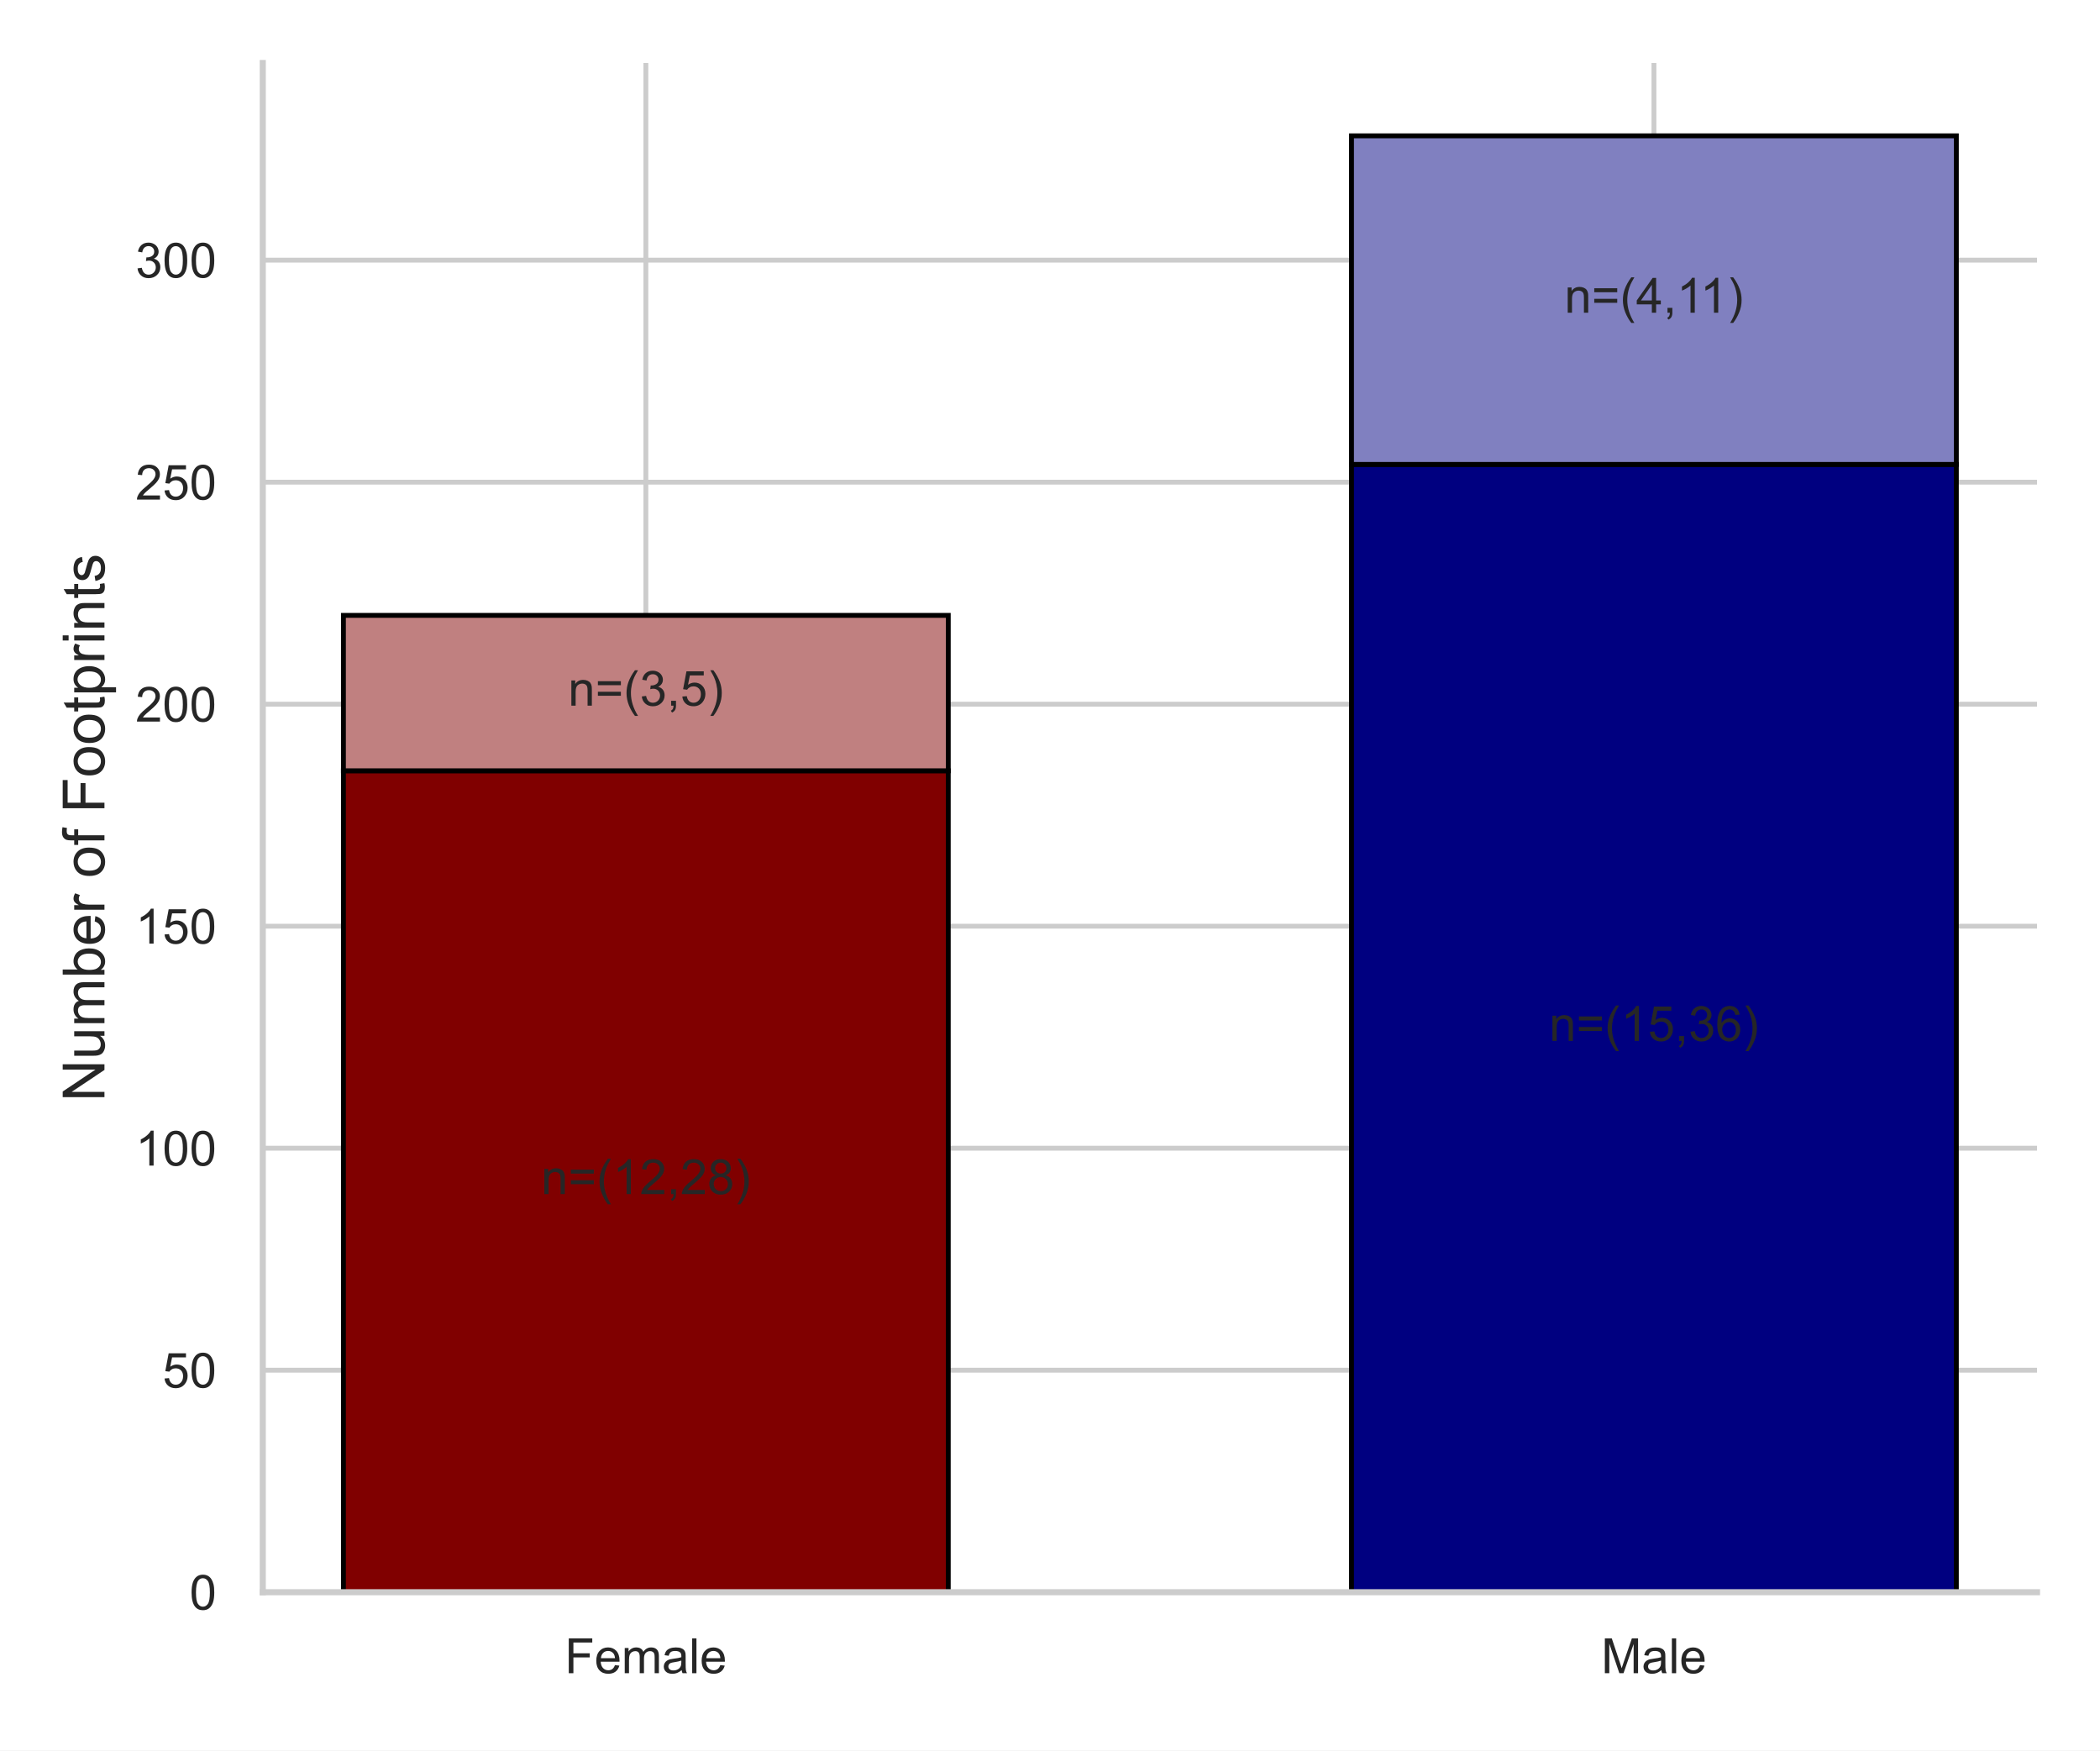
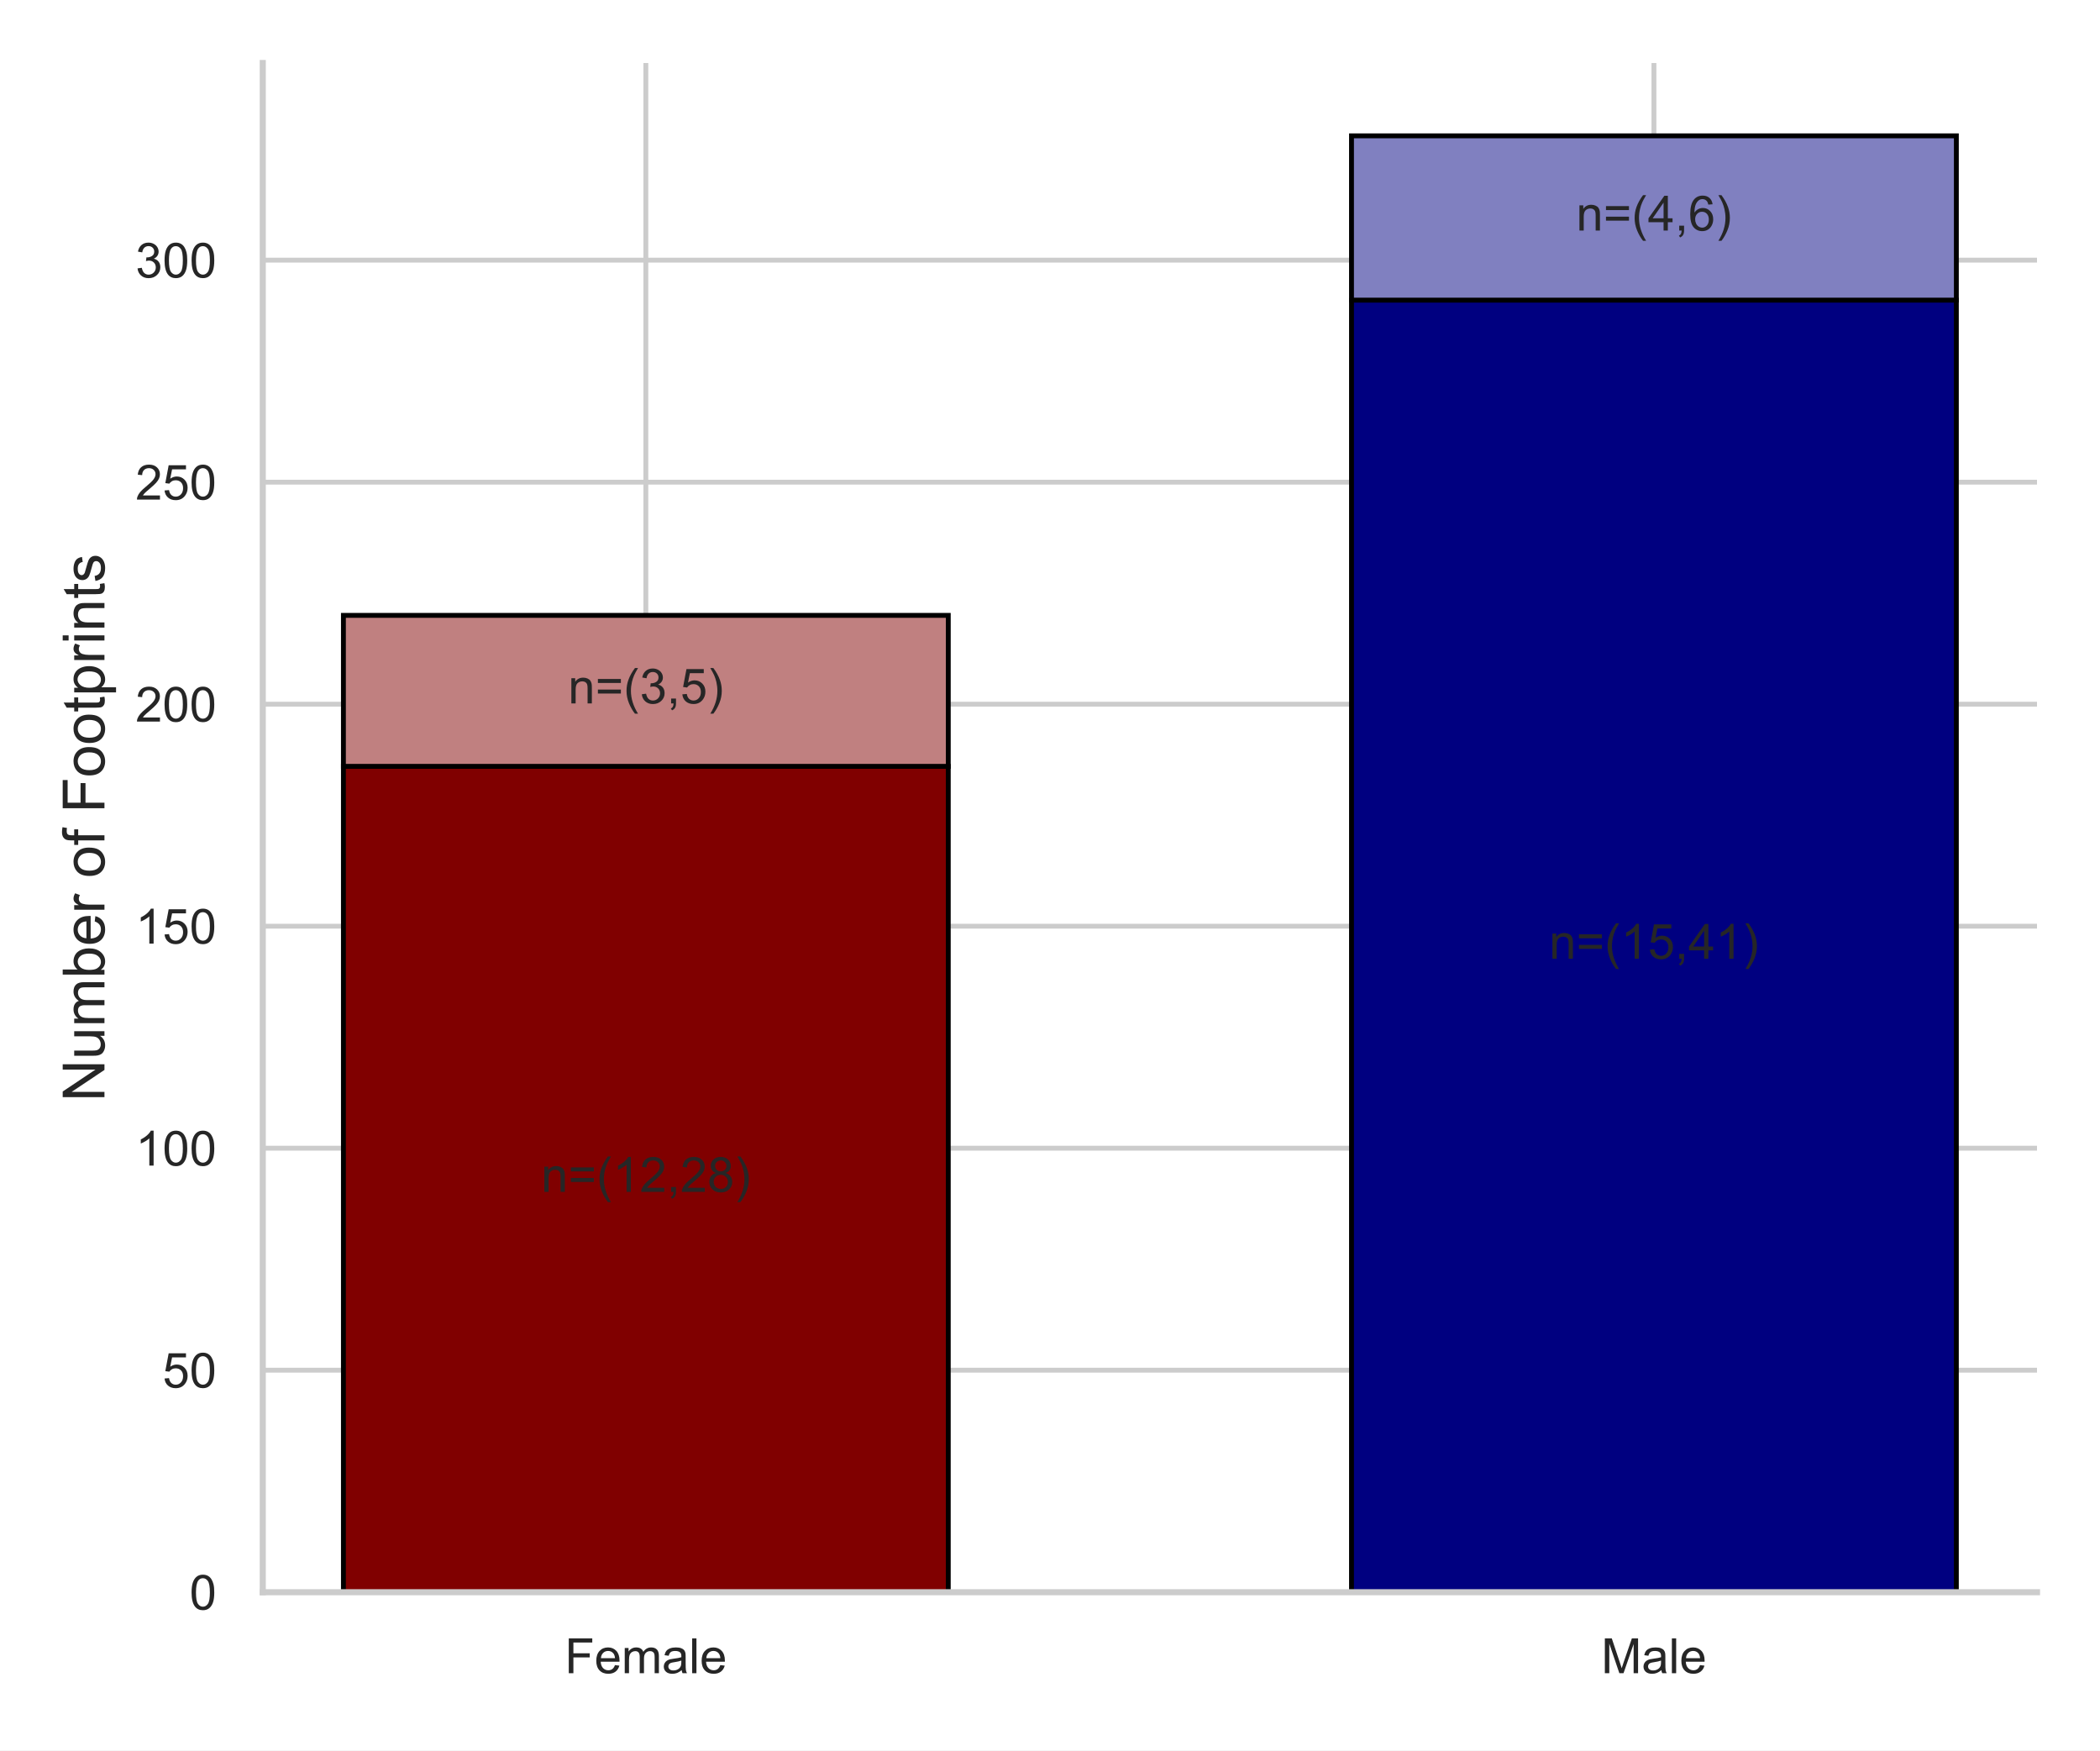
<svg xmlns="http://www.w3.org/2000/svg" xmlns:xlink="http://www.w3.org/1999/xlink" width="432pt" height="360pt" viewBox="0 0 432 360" version="1.1">
  <defs>
    <style type="text/css">*{stroke-linejoin: round; stroke-linecap: butt}</style>
  </defs>
  <g id="figure_1">
    <g id="patch_1">
      <path d="M 0 360  L 432 360  L 432 0  L 0 0  z " style="fill: #ffffff" />
    </g>
    <g id="axes_1">
      <g id="patch_2">
        <path d="M 54.056 327.46  L 419.04 327.46  L 419.04 12.96  L 54.056 12.96  z " style="fill: #ffffff" />
      </g>
      <g id="matplotlib.axis_1">
        <g id="xtick_1">
          <g id="line2d_1">
-             <path d="M 132.86 327.46  L 132.86 12.96  " clip-path="url(#p5225ce65e5)" style="fill: none; stroke: #cccccc; stroke-linecap: round" />
+             <path d="M 132.86 327.46  L 132.86 12.96  " clip-path="url(#pa60f9d7a3d)" style="fill: none; stroke: #cccccc; stroke-linecap: round" />
          </g>
          <g id="text_1">
            <g style="fill: #262626" transform="translate(116.1885 344.1178) scale(0.1 -0.1)">
              <defs>
                <path id="ArialMT-46" d="M 525 0  L 525 4581  L 3616 4581  L 3616 4041  L 1131 4041  L 1131 2622  L 3281 2622  L 3281 2081  L 1131 2081  L 1131 0  L 525 0  z " transform="scale(0.015625)" />
                <path id="ArialMT-65" d="M 2694 1069  L 3275 997  Q 3138 488 2766 206  Q 2394 -75 1816 -75  Q 1088 -75 661 373  Q 234 822 234 1631  Q 234 2469 665 2931  Q 1097 3394 1784 3394  Q 2450 3394 2872 2941  Q 3294 2488 3294 1666  Q 3294 1616 3291 1516  L 816 1516  Q 847 969 1125 678  Q 1403 388 1819 388  Q 2128 388 2347 550  Q 2566 713 2694 1069  z M 847 1978  L 2700 1978  Q 2663 2397 2488 2606  Q 2219 2931 1791 2931  Q 1403 2931 1139 2672  Q 875 2413 847 1978  z " transform="scale(0.015625)" />
                <path id="ArialMT-6d" d="M 422 0  L 422 3319  L 925 3319  L 925 2853  Q 1081 3097 1340 3245  Q 1600 3394 1931 3394  Q 2300 3394 2536 3241  Q 2772 3088 2869 2813  Q 3263 3394 3894 3394  Q 4388 3394 4653 3120  Q 4919 2847 4919 2278  L 4919 0  L 4359 0  L 4359 2091  Q 4359 2428 4304 2576  Q 4250 2725 4106 2815  Q 3963 2906 3769 2906  Q 3419 2906 3187 2673  Q 2956 2441 2956 1928  L 2956 0  L 2394 0  L 2394 2156  Q 2394 2531 2256 2718  Q 2119 2906 1806 2906  Q 1569 2906 1367 2781  Q 1166 2656 1075 2415  Q 984 2175 984 1722  L 984 0  L 422 0  z " transform="scale(0.015625)" />
                <path id="ArialMT-61" d="M 2588 409  Q 2275 144 1986 34  Q 1697 -75 1366 -75  Q 819 -75 525 192  Q 231 459 231 875  Q 231 1119 342 1320  Q 453 1522 633 1644  Q 813 1766 1038 1828  Q 1203 1872 1538 1913  Q 2219 1994 2541 2106  Q 2544 2222 2544 2253  Q 2544 2597 2384 2738  Q 2169 2928 1744 2928  Q 1347 2928 1158 2789  Q 969 2650 878 2297  L 328 2372  Q 403 2725 575 2942  Q 747 3159 1072 3276  Q 1397 3394 1825 3394  Q 2250 3394 2515 3294  Q 2781 3194 2906 3042  Q 3031 2891 3081 2659  Q 3109 2516 3109 2141  L 3109 1391  Q 3109 606 3145 398  Q 3181 191 3288 0  L 2700 0  Q 2613 175 2588 409  z M 2541 1666  Q 2234 1541 1622 1453  Q 1275 1403 1131 1340  Q 988 1278 909 1158  Q 831 1038 831 891  Q 831 666 1001 516  Q 1172 366 1500 366  Q 1825 366 2078 508  Q 2331 650 2450 897  Q 2541 1088 2541 1459  L 2541 1666  z " transform="scale(0.015625)" />
                <path id="ArialMT-6c" d="M 409 0  L 409 4581  L 972 4581  L 972 0  L 409 0  z " transform="scale(0.015625)" />
              </defs>
              <use xlink:href="#ArialMT-46" />
              <use xlink:href="#ArialMT-65" transform="translate(61.08398 0)" />
              <use xlink:href="#ArialMT-6d" transform="translate(116.6992 0)" />
              <use xlink:href="#ArialMT-61" transform="translate(200 0)" />
              <use xlink:href="#ArialMT-6c" transform="translate(255.6152 0)" />
              <use xlink:href="#ArialMT-65" transform="translate(277.832 0)" />
            </g>
          </g>
        </g>
        <g id="xtick_2">
          <g id="line2d_2">
-             <path d="M 340.237 327.46  L 340.237 12.96  " clip-path="url(#p5225ce65e5)" style="fill: none; stroke: #cccccc; stroke-linecap: round" />
+             <path d="M 340.237 327.46  L 340.237 12.96  " clip-path="url(#pa60f9d7a3d)" style="fill: none; stroke: #cccccc; stroke-linecap: round" />
          </g>
          <g id="text_2">
            <g style="fill: #262626" transform="translate(329.4 344.1178) scale(0.1 -0.1)">
              <defs>
                <path id="ArialMT-4d" d="M 475 0  L 475 4581  L 1388 4581  L 2472 1338  Q 2622 884 2691 659  Q 2769 909 2934 1394  L 4031 4581  L 4847 4581  L 4847 0  L 4263 0  L 4263 3834  L 2931 0  L 2384 0  L 1059 3900  L 1059 0  L 475 0  z " transform="scale(0.015625)" />
              </defs>
              <use xlink:href="#ArialMT-4d" />
              <use xlink:href="#ArialMT-61" transform="translate(83.30078 0)" />
              <use xlink:href="#ArialMT-6c" transform="translate(138.916 0)" />
              <use xlink:href="#ArialMT-65" transform="translate(161.1328 0)" />
            </g>
          </g>
        </g>
      </g>
      <g id="matplotlib.axis_2">
        <g id="ytick_1">
          <g id="line2d_3">
-             <path d="M 54.056 327.46  L 419.04 327.46  " clip-path="url(#p5225ce65e5)" style="fill: none; stroke: #cccccc; stroke-linecap: round" />
+             <path d="M 54.056 327.46  L 419.04 327.46  " clip-path="url(#pa60f9d7a3d)" style="fill: none; stroke: #cccccc; stroke-linecap: round" />
          </g>
          <g id="text_3">
            <g style="fill: #262626" transform="translate(38.99531 331.0389) scale(0.1 -0.1)">
              <defs>
                <path id="ArialMT-30" d="M 266 2259  Q 266 3072 433 3567  Q 600 4063 929 4331  Q 1259 4600 1759 4600  Q 2128 4600 2406 4451  Q 2684 4303 2865 4023  Q 3047 3744 3150 3342  Q 3253 2941 3253 2259  Q 3253 1453 3087 958  Q 2922 463 2592 192  Q 2263 -78 1759 -78  Q 1097 -78 719 397  Q 266 969 266 2259  z M 844 2259  Q 844 1131 1108 757  Q 1372 384 1759 384  Q 2147 384 2411 759  Q 2675 1134 2675 2259  Q 2675 3391 2411 3762  Q 2147 4134 1753 4134  Q 1366 4134 1134 3806  Q 844 3388 844 2259  z " transform="scale(0.015625)" />
              </defs>
              <use xlink:href="#ArialMT-30" />
            </g>
          </g>
        </g>
        <g id="ytick_2">
          <g id="line2d_4">
-             <path d="M 54.056 281.801  L 419.04 281.801  " clip-path="url(#p5225ce65e5)" style="fill: none; stroke: #cccccc; stroke-linecap: round" />
+             <path d="M 54.056 281.801  L 419.04 281.801  " clip-path="url(#pa60f9d7a3d)" style="fill: none; stroke: #cccccc; stroke-linecap: round" />
          </g>
          <g id="text_4">
            <g style="fill: #262626" transform="translate(33.43438 285.3798) scale(0.1 -0.1)">
              <defs>
                <path id="ArialMT-35" d="M 266 1200  L 856 1250  Q 922 819 1161 601  Q 1400 384 1738 384  Q 2144 384 2425 690  Q 2706 997 2706 1503  Q 2706 1984 2436 2262  Q 2166 2541 1728 2541  Q 1456 2541 1237 2417  Q 1019 2294 894 2097  L 366 2166  L 809 4519  L 3088 4519  L 3088 3981  L 1259 3981  L 1013 2750  Q 1425 3038 1878 3038  Q 2478 3038 2890 2622  Q 3303 2206 3303 1553  Q 3303 931 2941 478  Q 2500 -78 1738 -78  Q 1113 -78 717 272  Q 322 622 266 1200  z " transform="scale(0.015625)" />
              </defs>
              <use xlink:href="#ArialMT-35" />
              <use xlink:href="#ArialMT-30" transform="translate(55.61523 0)" />
            </g>
          </g>
        </g>
        <g id="ytick_3">
          <g id="line2d_5">
-             <path d="M 54.056 236.142  L 419.04 236.142  " clip-path="url(#p5225ce65e5)" style="fill: none; stroke: #cccccc; stroke-linecap: round" />
+             <path d="M 54.056 236.142  L 419.04 236.142  " clip-path="url(#pa60f9d7a3d)" style="fill: none; stroke: #cccccc; stroke-linecap: round" />
          </g>
          <g id="text_5">
            <g style="fill: #262626" transform="translate(27.87344 239.7207) scale(0.1 -0.1)">
              <defs>
                <path id="ArialMT-31" d="M 2384 0  L 1822 0  L 1822 3584  Q 1619 3391 1289 3197  Q 959 3003 697 2906  L 697 3450  Q 1169 3672 1522 3987  Q 1875 4303 2022 4600  L 2384 4600  L 2384 0  z " transform="scale(0.015625)" />
              </defs>
              <use xlink:href="#ArialMT-31" />
              <use xlink:href="#ArialMT-30" transform="translate(55.61523 0)" />
              <use xlink:href="#ArialMT-30" transform="translate(111.2305 0)" />
            </g>
          </g>
        </g>
        <g id="ytick_4">
          <g id="line2d_6">
-             <path d="M 54.056 190.483  L 419.04 190.483  " clip-path="url(#p5225ce65e5)" style="fill: none; stroke: #cccccc; stroke-linecap: round" />
+             <path d="M 54.056 190.483  L 419.04 190.483  " clip-path="url(#pa60f9d7a3d)" style="fill: none; stroke: #cccccc; stroke-linecap: round" />
          </g>
          <g id="text_6">
            <g style="fill: #262626" transform="translate(27.87344 194.0616) scale(0.1 -0.1)">
              <use xlink:href="#ArialMT-31" />
              <use xlink:href="#ArialMT-35" transform="translate(55.61523 0)" />
              <use xlink:href="#ArialMT-30" transform="translate(111.2305 0)" />
            </g>
          </g>
        </g>
        <g id="ytick_5">
          <g id="line2d_7">
-             <path d="M 54.056 144.824  L 419.04 144.824  " clip-path="url(#p5225ce65e5)" style="fill: none; stroke: #cccccc; stroke-linecap: round" />
+             <path d="M 54.056 144.824  L 419.04 144.824  " clip-path="url(#pa60f9d7a3d)" style="fill: none; stroke: #cccccc; stroke-linecap: round" />
          </g>
          <g id="text_7">
            <g style="fill: #262626" transform="translate(27.87344 148.4024) scale(0.1 -0.1)">
              <defs>
                <path id="ArialMT-32" d="M 3222 541  L 3222 0  L 194 0  Q 188 203 259 391  Q 375 700 629 1000  Q 884 1300 1366 1694  Q 2113 2306 2375 2664  Q 2638 3022 2638 3341  Q 2638 3675 2398 3904  Q 2159 4134 1775 4134  Q 1369 4134 1125 3890  Q 881 3647 878 3216  L 300 3275  Q 359 3922 746 4261  Q 1134 4600 1788 4600  Q 2447 4600 2831 4234  Q 3216 3869 3216 3328  Q 3216 3053 3103 2787  Q 2991 2522 2730 2228  Q 2469 1934 1863 1422  Q 1356 997 1212 845  Q 1069 694 975 541  L 3222 541  z " transform="scale(0.015625)" />
              </defs>
              <use xlink:href="#ArialMT-32" />
              <use xlink:href="#ArialMT-30" transform="translate(55.61523 0)" />
              <use xlink:href="#ArialMT-30" transform="translate(111.2305 0)" />
            </g>
          </g>
        </g>
        <g id="ytick_6">
          <g id="line2d_8">
-             <path d="M 54.056 99.164  L 419.04 99.164  " clip-path="url(#p5225ce65e5)" style="fill: none; stroke: #cccccc; stroke-linecap: round" />
+             <path d="M 54.056 99.164  L 419.04 99.164  " clip-path="url(#pa60f9d7a3d)" style="fill: none; stroke: #cccccc; stroke-linecap: round" />
          </g>
          <g id="text_8">
            <g style="fill: #262626" transform="translate(27.87344 102.7433) scale(0.1 -0.1)">
              <use xlink:href="#ArialMT-32" />
              <use xlink:href="#ArialMT-35" transform="translate(55.61523 0)" />
              <use xlink:href="#ArialMT-30" transform="translate(111.2305 0)" />
            </g>
          </g>
        </g>
        <g id="ytick_7">
          <g id="line2d_9">
-             <path d="M 54.056 53.505  L 419.04 53.505  " clip-path="url(#p5225ce65e5)" style="fill: none; stroke: #cccccc; stroke-linecap: round" />
+             <path d="M 54.056 53.505  L 419.04 53.505  " clip-path="url(#pa60f9d7a3d)" style="fill: none; stroke: #cccccc; stroke-linecap: round" />
          </g>
          <g id="text_9">
            <g style="fill: #262626" transform="translate(27.87344 57.0842) scale(0.1 -0.1)">
              <defs>
                <path id="ArialMT-33" d="M 269 1209  L 831 1284  Q 928 806 1161 595  Q 1394 384 1728 384  Q 2125 384 2398 659  Q 2672 934 2672 1341  Q 2672 1728 2419 1979  Q 2166 2231 1775 2231  Q 1616 2231 1378 2169  L 1441 2663  Q 1497 2656 1531 2656  Q 1891 2656 2178 2843  Q 2466 3031 2466 3422  Q 2466 3731 2256 3934  Q 2047 4138 1716 4138  Q 1388 4138 1169 3931  Q 950 3725 888 3313  L 325 3413  Q 428 3978 793 4289  Q 1159 4600 1703 4600  Q 2078 4600 2393 4439  Q 2709 4278 2876 4000  Q 3044 3722 3044 3409  Q 3044 3113 2884 2869  Q 2725 2625 2413 2481  Q 2819 2388 3044 2092  Q 3269 1797 3269 1353  Q 3269 753 2831 336  Q 2394 -81 1725 -81  Q 1122 -81 723 278  Q 325 638 269 1209  z " transform="scale(0.015625)" />
              </defs>
              <use xlink:href="#ArialMT-33" />
              <use xlink:href="#ArialMT-30" transform="translate(55.61523 0)" />
              <use xlink:href="#ArialMT-30" transform="translate(111.2305 0)" />
            </g>
          </g>
        </g>
        <g id="text_10">
          <g style="fill: #262626" transform="translate(21.48844 226.5613) rotate(-90) scale(0.12 -0.12)">
            <defs>
              <path id="ArialMT-4e" d="M 488 0  L 488 4581  L 1109 4581  L 3516 984  L 3516 4581  L 4097 4581  L 4097 0  L 3475 0  L 1069 3600  L 1069 0  L 488 0  z " transform="scale(0.015625)" />
              <path id="ArialMT-75" d="M 2597 0  L 2597 488  Q 2209 -75 1544 -75  Q 1250 -75 995 37  Q 741 150 617 320  Q 494 491 444 738  Q 409 903 409 1263  L 409 3319  L 972 3319  L 972 1478  Q 972 1038 1006 884  Q 1059 663 1231 536  Q 1403 409 1656 409  Q 1909 409 2131 539  Q 2353 669 2445 892  Q 2538 1116 2538 1541  L 2538 3319  L 3100 3319  L 3100 0  L 2597 0  z " transform="scale(0.015625)" />
              <path id="ArialMT-62" d="M 941 0  L 419 0  L 419 4581  L 981 4581  L 981 2947  Q 1338 3394 1891 3394  Q 2197 3394 2470 3270  Q 2744 3147 2920 2923  Q 3097 2700 3197 2384  Q 3297 2069 3297 1709  Q 3297 856 2875 390  Q 2453 -75 1863 -75  Q 1275 -75 941 416  L 941 0  z M 934 1684  Q 934 1088 1097 822  Q 1363 388 1816 388  Q 2184 388 2453 708  Q 2722 1028 2722 1663  Q 2722 2313 2464 2622  Q 2206 2931 1841 2931  Q 1472 2931 1203 2611  Q 934 2291 934 1684  z " transform="scale(0.015625)" />
              <path id="ArialMT-72" d="M 416 0  L 416 3319  L 922 3319  L 922 2816  Q 1116 3169 1280 3281  Q 1444 3394 1641 3394  Q 1925 3394 2219 3213  L 2025 2691  Q 1819 2813 1613 2813  Q 1428 2813 1281 2702  Q 1134 2591 1072 2394  Q 978 2094 978 1738  L 978 0  L 416 0  z " transform="scale(0.015625)" />
              <path id="ArialMT-20" transform="scale(0.015625)" />
              <path id="ArialMT-6f" d="M 213 1659  Q 213 2581 725 3025  Q 1153 3394 1769 3394  Q 2453 3394 2887 2945  Q 3322 2497 3322 1706  Q 3322 1066 3130 698  Q 2938 331 2570 128  Q 2203 -75 1769 -75  Q 1072 -75 642 372  Q 213 819 213 1659  z M 791 1659  Q 791 1022 1069 705  Q 1347 388 1769 388  Q 2188 388 2466 706  Q 2744 1025 2744 1678  Q 2744 2294 2464 2611  Q 2184 2928 1769 2928  Q 1347 2928 1069 2612  Q 791 2297 791 1659  z " transform="scale(0.015625)" />
              <path id="ArialMT-66" d="M 556 0  L 556 2881  L 59 2881  L 59 3319  L 556 3319  L 556 3672  Q 556 4006 616 4169  Q 697 4388 901 4523  Q 1106 4659 1475 4659  Q 1713 4659 2000 4603  L 1916 4113  Q 1741 4144 1584 4144  Q 1328 4144 1222 4034  Q 1116 3925 1116 3625  L 1116 3319  L 1763 3319  L 1763 2881  L 1116 2881  L 1116 0  L 556 0  z " transform="scale(0.015625)" />
              <path id="ArialMT-74" d="M 1650 503  L 1731 6  Q 1494 -44 1306 -44  Q 1000 -44 831 53  Q 663 150 594 308  Q 525 466 525 972  L 525 2881  L 113 2881  L 113 3319  L 525 3319  L 525 4141  L 1084 4478  L 1084 3319  L 1650 3319  L 1650 2881  L 1084 2881  L 1084 941  Q 1084 700 1114 631  Q 1144 563 1211 522  Q 1278 481 1403 481  Q 1497 481 1650 503  z " transform="scale(0.015625)" />
              <path id="ArialMT-70" d="M 422 -1272  L 422 3319  L 934 3319  L 934 2888  Q 1116 3141 1344 3267  Q 1572 3394 1897 3394  Q 2322 3394 2647 3175  Q 2972 2956 3137 2557  Q 3303 2159 3303 1684  Q 3303 1175 3120 767  Q 2938 359 2589 142  Q 2241 -75 1856 -75  Q 1575 -75 1351 44  Q 1128 163 984 344  L 984 -1272  L 422 -1272  z M 931 1641  Q 931 1000 1190 694  Q 1450 388 1819 388  Q 2194 388 2461 705  Q 2728 1022 2728 1688  Q 2728 2322 2467 2637  Q 2206 2953 1844 2953  Q 1484 2953 1207 2617  Q 931 2281 931 1641  z " transform="scale(0.015625)" />
              <path id="ArialMT-69" d="M 425 3934  L 425 4581  L 988 4581  L 988 3934  L 425 3934  z M 425 0  L 425 3319  L 988 3319  L 988 0  L 425 0  z " transform="scale(0.015625)" />
              <path id="ArialMT-6e" d="M 422 0  L 422 3319  L 928 3319  L 928 2847  Q 1294 3394 1984 3394  Q 2284 3394 2536 3286  Q 2788 3178 2913 3003  Q 3038 2828 3088 2588  Q 3119 2431 3119 2041  L 3119 0  L 2556 0  L 2556 2019  Q 2556 2363 2490 2533  Q 2425 2703 2258 2804  Q 2091 2906 1866 2906  Q 1506 2906 1245 2678  Q 984 2450 984 1813  L 984 0  L 422 0  z " transform="scale(0.015625)" />
              <path id="ArialMT-73" d="M 197 991  L 753 1078  Q 800 744 1014 566  Q 1228 388 1613 388  Q 2000 388 2187 545  Q 2375 703 2375 916  Q 2375 1106 2209 1216  Q 2094 1291 1634 1406  Q 1016 1563 777 1677  Q 538 1791 414 1992  Q 291 2194 291 2438  Q 291 2659 392 2848  Q 494 3038 669 3163  Q 800 3259 1026 3326  Q 1253 3394 1513 3394  Q 1903 3394 2198 3281  Q 2494 3169 2634 2976  Q 2775 2784 2828 2463  L 2278 2388  Q 2241 2644 2061 2787  Q 1881 2931 1553 2931  Q 1166 2931 1000 2803  Q 834 2675 834 2503  Q 834 2394 903 2306  Q 972 2216 1119 2156  Q 1203 2125 1616 2013  Q 2213 1853 2448 1751  Q 2684 1650 2818 1456  Q 2953 1263 2953 975  Q 2953 694 2789 445  Q 2625 197 2315 61  Q 2006 -75 1616 -75  Q 969 -75 630 194  Q 291 463 197 991  z " transform="scale(0.015625)" />
            </defs>
            <use xlink:href="#ArialMT-4e" />
            <use xlink:href="#ArialMT-75" transform="translate(72.2168 0)" />
            <use xlink:href="#ArialMT-6d" transform="translate(127.832 0)" />
            <use xlink:href="#ArialMT-62" transform="translate(211.1328 0)" />
            <use xlink:href="#ArialMT-65" transform="translate(266.748 0)" />
            <use xlink:href="#ArialMT-72" transform="translate(322.3633 0)" />
            <use xlink:href="#ArialMT-20" transform="translate(355.6641 0)" />
            <use xlink:href="#ArialMT-6f" transform="translate(383.4473 0)" />
            <use xlink:href="#ArialMT-66" transform="translate(439.0625 0)" />
            <use xlink:href="#ArialMT-20" transform="translate(466.8457 0)" />
            <use xlink:href="#ArialMT-46" transform="translate(494.6289 0)" />
            <use xlink:href="#ArialMT-6f" transform="translate(555.7129 0)" />
            <use xlink:href="#ArialMT-6f" transform="translate(611.3281 0)" />
            <use xlink:href="#ArialMT-74" transform="translate(666.9434 0)" />
            <use xlink:href="#ArialMT-70" transform="translate(694.7266 0)" />
            <use xlink:href="#ArialMT-72" transform="translate(750.3418 0)" />
            <use xlink:href="#ArialMT-69" transform="translate(783.6426 0)" />
            <use xlink:href="#ArialMT-6e" transform="translate(805.8594 0)" />
            <use xlink:href="#ArialMT-74" transform="translate(861.4746 0)" />
            <use xlink:href="#ArialMT-73" transform="translate(889.2578 0)" />
          </g>
        </g>
      </g>
      <g id="patch_3">
-         <path d="M 70.646 327.46  L 195.073 327.46  L 195.073 158.521  L 70.646 158.521  z " clip-path="url(#p5225ce65e5)" style="fill: #800000; stroke: #000000; stroke-linejoin: miter" />
+         <path d="M 70.646 327.46  L 195.073 327.46  L 195.073 157.608  L 70.646 157.608  z " clip-path="url(#pa60f9d7a3d)" style="fill: #800000; stroke: #000000; stroke-linejoin: miter" />
      </g>
      <g id="patch_4">
-         <path d="M 278.024 327.46  L 402.45 327.46  L 402.45 95.512  L 278.024 95.512  z " clip-path="url(#p5225ce65e5)" style="fill: #000080; stroke: #000000; stroke-linejoin: miter" />
+         <path d="M 278.024 327.46  L 402.45 327.46  L 402.45 61.724  L 278.024 61.724  z " clip-path="url(#pa60f9d7a3d)" style="fill: #000080; stroke: #000000; stroke-linejoin: miter" />
      </g>
      <g id="patch_5">
-         <path d="M 70.646 158.521  L 195.073 158.521  L 195.073 126.56  L 70.646 126.56  z " clip-path="url(#p5225ce65e5)" style="fill: #c08080; stroke: #000000; stroke-linejoin: miter" />
+         <path d="M 70.646 157.608  L 195.073 157.608  L 195.073 126.56  L 70.646 126.56  z " clip-path="url(#pa60f9d7a3d)" style="fill: #c08080; stroke: #000000; stroke-linejoin: miter" />
      </g>
      <g id="patch_6">
-         <path d="M 278.024 95.512  L 402.45 95.512  L 402.45 27.936  L 278.024 27.936  z " clip-path="url(#p5225ce65e5)" style="fill: #8080c0; stroke: #000000; stroke-linejoin: miter" />
+         <path d="M 278.024 61.724  L 402.45 61.724  L 402.45 27.936  L 278.024 27.936  z " clip-path="url(#pa60f9d7a3d)" style="fill: #8080c0; stroke: #000000; stroke-linejoin: miter" />
      </g>
      <g id="patch_7">
        <path d="M 54.056 327.46  L 54.056 12.96  " style="fill: none; stroke: #cccccc; stroke-width: 1.25; stroke-linejoin: miter; stroke-linecap: square" />
      </g>
      <g id="patch_8">
        <path d="M 54.056 327.46  L 419.04 327.46  " style="fill: none; stroke: #cccccc; stroke-width: 1.25; stroke-linejoin: miter; stroke-linecap: square" />
      </g>
      <g id="text_11">
-         <g style="fill: #262626" transform="translate(111.3182 245.5781) scale(0.1 -0.1)">
+         <g style="fill: #262626" transform="translate(111.3182 245.1215) scale(0.1 -0.1)">
          <defs>
            <path id="ArialMT-3d" d="M 3381 2694  L 356 2694  L 356 3219  L 3381 3219  L 3381 2694  z M 3381 1303  L 356 1303  L 356 1828  L 3381 1828  L 3381 1303  z " transform="scale(0.015625)" />
            <path id="ArialMT-28" d="M 1497 -1347  Q 1031 -759 709 28  Q 388 816 388 1659  Q 388 2403 628 3084  Q 909 3875 1497 4659  L 1900 4659  Q 1522 4009 1400 3731  Q 1209 3300 1100 2831  Q 966 2247 966 1656  Q 966 153 1900 -1347  L 1497 -1347  z " transform="scale(0.015625)" />
            <path id="ArialMT-2c" d="M 569 0  L 569 641  L 1209 641  L 1209 0  Q 1209 -353 1084 -570  Q 959 -788 688 -906  L 531 -666  Q 709 -588 793 -436  Q 878 -284 888 0  L 569 0  z " transform="scale(0.015625)" />
            <path id="ArialMT-38" d="M 1131 2484  Q 781 2613 612 2850  Q 444 3088 444 3419  Q 444 3919 803 4259  Q 1163 4600 1759 4600  Q 2359 4600 2725 4251  Q 3091 3903 3091 3403  Q 3091 3084 2923 2848  Q 2756 2613 2416 2484  Q 2838 2347 3058 2040  Q 3278 1734 3278 1309  Q 3278 722 2862 322  Q 2447 -78 1769 -78  Q 1091 -78 675 323  Q 259 725 259 1325  Q 259 1772 486 2073  Q 713 2375 1131 2484  z M 1019 3438  Q 1019 3113 1228 2906  Q 1438 2700 1772 2700  Q 2097 2700 2305 2904  Q 2513 3109 2513 3406  Q 2513 3716 2298 3927  Q 2084 4138 1766 4138  Q 1444 4138 1231 3931  Q 1019 3725 1019 3438  z M 838 1322  Q 838 1081 952 856  Q 1066 631 1291 507  Q 1516 384 1775 384  Q 2178 384 2440 643  Q 2703 903 2703 1303  Q 2703 1709 2433 1975  Q 2163 2241 1756 2241  Q 1359 2241 1098 1978  Q 838 1716 838 1322  z " transform="scale(0.015625)" />
            <path id="ArialMT-29" d="M 791 -1347  L 388 -1347  Q 1322 153 1322 1656  Q 1322 2244 1188 2822  Q 1081 3291 891 3722  Q 769 4003 388 4659  L 791 4659  Q 1378 3875 1659 3084  Q 1900 2403 1900 1659  Q 1900 816 1576 28  Q 1253 -759 791 -1347  z " transform="scale(0.015625)" />
          </defs>
          <use xlink:href="#ArialMT-6e" />
          <use xlink:href="#ArialMT-3d" transform="translate(55.61523 0)" />
          <use xlink:href="#ArialMT-28" transform="translate(114.0137 0)" />
          <use xlink:href="#ArialMT-31" transform="translate(147.3145 0)" />
          <use xlink:href="#ArialMT-32" transform="translate(202.9297 0)" />
          <use xlink:href="#ArialMT-2c" transform="translate(258.5449 0)" />
          <use xlink:href="#ArialMT-32" transform="translate(286.3281 0)" />
          <use xlink:href="#ArialMT-38" transform="translate(341.9434 0)" />
          <use xlink:href="#ArialMT-29" transform="translate(397.5586 0)" />
        </g>
      </g>
      <g id="text_12">
-         <g style="fill: #262626" transform="translate(318.6953 214.0733) scale(0.1 -0.1)">
+         <g style="fill: #262626" transform="translate(318.6953 197.1795) scale(0.1 -0.1)">
          <defs>
-             <path id="ArialMT-36" d="M 3184 3459  L 2625 3416  Q 2550 3747 2413 3897  Q 2184 4138 1850 4138  Q 1581 4138 1378 3988  Q 1113 3794 959 3422  Q 806 3050 800 2363  Q 1003 2672 1297 2822  Q 1591 2972 1913 2972  Q 2475 2972 2870 2558  Q 3266 2144 3266 1488  Q 3266 1056 3080 686  Q 2894 316 2569 119  Q 2244 -78 1831 -78  Q 1128 -78 684 439  Q 241 956 241 2144  Q 241 3472 731 4075  Q 1159 4600 1884 4600  Q 2425 4600 2770 4297  Q 3116 3994 3184 3459  z M 888 1484  Q 888 1194 1011 928  Q 1134 663 1356 523  Q 1578 384 1822 384  Q 2178 384 2434 671  Q 2691 959 2691 1453  Q 2691 1928 2437 2201  Q 2184 2475 1800 2475  Q 1419 2475 1153 2201  Q 888 1928 888 1484  z " transform="scale(0.015625)" />
+             <path id="ArialMT-34" d="M 2069 0  L 2069 1097  L 81 1097  L 81 1613  L 2172 4581  L 2631 4581  L 2631 1613  L 3250 1613  L 3250 1097  L 2631 1097  L 2631 0  L 2069 0  z M 2069 1613  L 2069 3678  L 634 1613  L 2069 1613  z " transform="scale(0.015625)" />
          </defs>
          <use xlink:href="#ArialMT-6e" />
          <use xlink:href="#ArialMT-3d" transform="translate(55.61523 0)" />
          <use xlink:href="#ArialMT-28" transform="translate(114.0137 0)" />
          <use xlink:href="#ArialMT-31" transform="translate(147.3145 0)" />
          <use xlink:href="#ArialMT-35" transform="translate(202.9297 0)" />
          <use xlink:href="#ArialMT-2c" transform="translate(258.5449 0)" />
-           <use xlink:href="#ArialMT-33" transform="translate(286.3281 0)" />
-           <use xlink:href="#ArialMT-36" transform="translate(341.9434 0)" />
+           <use xlink:href="#ArialMT-34" transform="translate(286.3281 0)" />
+           <use xlink:href="#ArialMT-31" transform="translate(341.9434 0)" />
          <use xlink:href="#ArialMT-29" transform="translate(397.5586 0)" />
        </g>
      </g>
      <g id="text_13">
-         <g style="fill: #262626" transform="translate(116.8791 145.1281) scale(0.1 -0.1)">
+         <g style="fill: #262626" transform="translate(116.8791 144.6715) scale(0.1 -0.1)">
          <use xlink:href="#ArialMT-6e" />
          <use xlink:href="#ArialMT-3d" transform="translate(55.61523 0)" />
          <use xlink:href="#ArialMT-28" transform="translate(114.0137 0)" />
          <use xlink:href="#ArialMT-33" transform="translate(147.3145 0)" />
          <use xlink:href="#ArialMT-2c" transform="translate(202.9297 0)" />
          <use xlink:href="#ArialMT-35" transform="translate(230.7129 0)" />
          <use xlink:href="#ArialMT-29" transform="translate(286.3281 0)" />
        </g>
      </g>
      <g id="text_14">
-         <g style="fill: #262626" transform="translate(321.8445 64.31144) scale(0.1 -0.1)">
+         <g style="fill: #262626" transform="translate(324.2562 47.41756) scale(0.1 -0.1)">
          <defs>
-             <path id="ArialMT-34" d="M 2069 0  L 2069 1097  L 81 1097  L 81 1613  L 2172 4581  L 2631 4581  L 2631 1613  L 3250 1613  L 3250 1097  L 2631 1097  L 2631 0  L 2069 0  z M 2069 1613  L 2069 3678  L 634 1613  L 2069 1613  z " transform="scale(0.015625)" />
+             <path id="ArialMT-36" d="M 3184 3459  L 2625 3416  Q 2550 3747 2413 3897  Q 2184 4138 1850 4138  Q 1581 4138 1378 3988  Q 1113 3794 959 3422  Q 806 3050 800 2363  Q 1003 2672 1297 2822  Q 1591 2972 1913 2972  Q 2475 2972 2870 2558  Q 3266 2144 3266 1488  Q 3266 1056 3080 686  Q 2894 316 2569 119  Q 2244 -78 1831 -78  Q 1128 -78 684 439  Q 241 956 241 2144  Q 241 3472 731 4075  Q 1159 4600 1884 4600  Q 2425 4600 2770 4297  Q 3116 3994 3184 3459  z M 888 1484  Q 888 1194 1011 928  Q 1134 663 1356 523  Q 1578 384 1822 384  Q 2178 384 2434 671  Q 2691 959 2691 1453  Q 2691 1928 2437 2201  Q 2184 2475 1800 2475  Q 1419 2475 1153 2201  Q 888 1928 888 1484  z " transform="scale(0.015625)" />
          </defs>
          <use xlink:href="#ArialMT-6e" />
          <use xlink:href="#ArialMT-3d" transform="translate(55.61523 0)" />
          <use xlink:href="#ArialMT-28" transform="translate(114.0137 0)" />
          <use xlink:href="#ArialMT-34" transform="translate(147.3145 0)" />
          <use xlink:href="#ArialMT-2c" transform="translate(202.9297 0)" />
-           <use xlink:href="#ArialMT-31" transform="translate(230.7129 0)" />
-           <use xlink:href="#ArialMT-31" transform="translate(278.9531 0)" />
-           <use xlink:href="#ArialMT-29" transform="translate(334.5684 0)" />
+           <use xlink:href="#ArialMT-36" transform="translate(230.7129 0)" />
+           <use xlink:href="#ArialMT-29" transform="translate(286.3281 0)" />
        </g>
      </g>
    </g>
  </g>
  <defs>
-     <clipPath id="p5225ce65e5">
+     <clipPath id="pa60f9d7a3d">
      <rect x="54.056" y="12.96" width="364.984" height="314.5" />
    </clipPath>
  </defs>
</svg>
